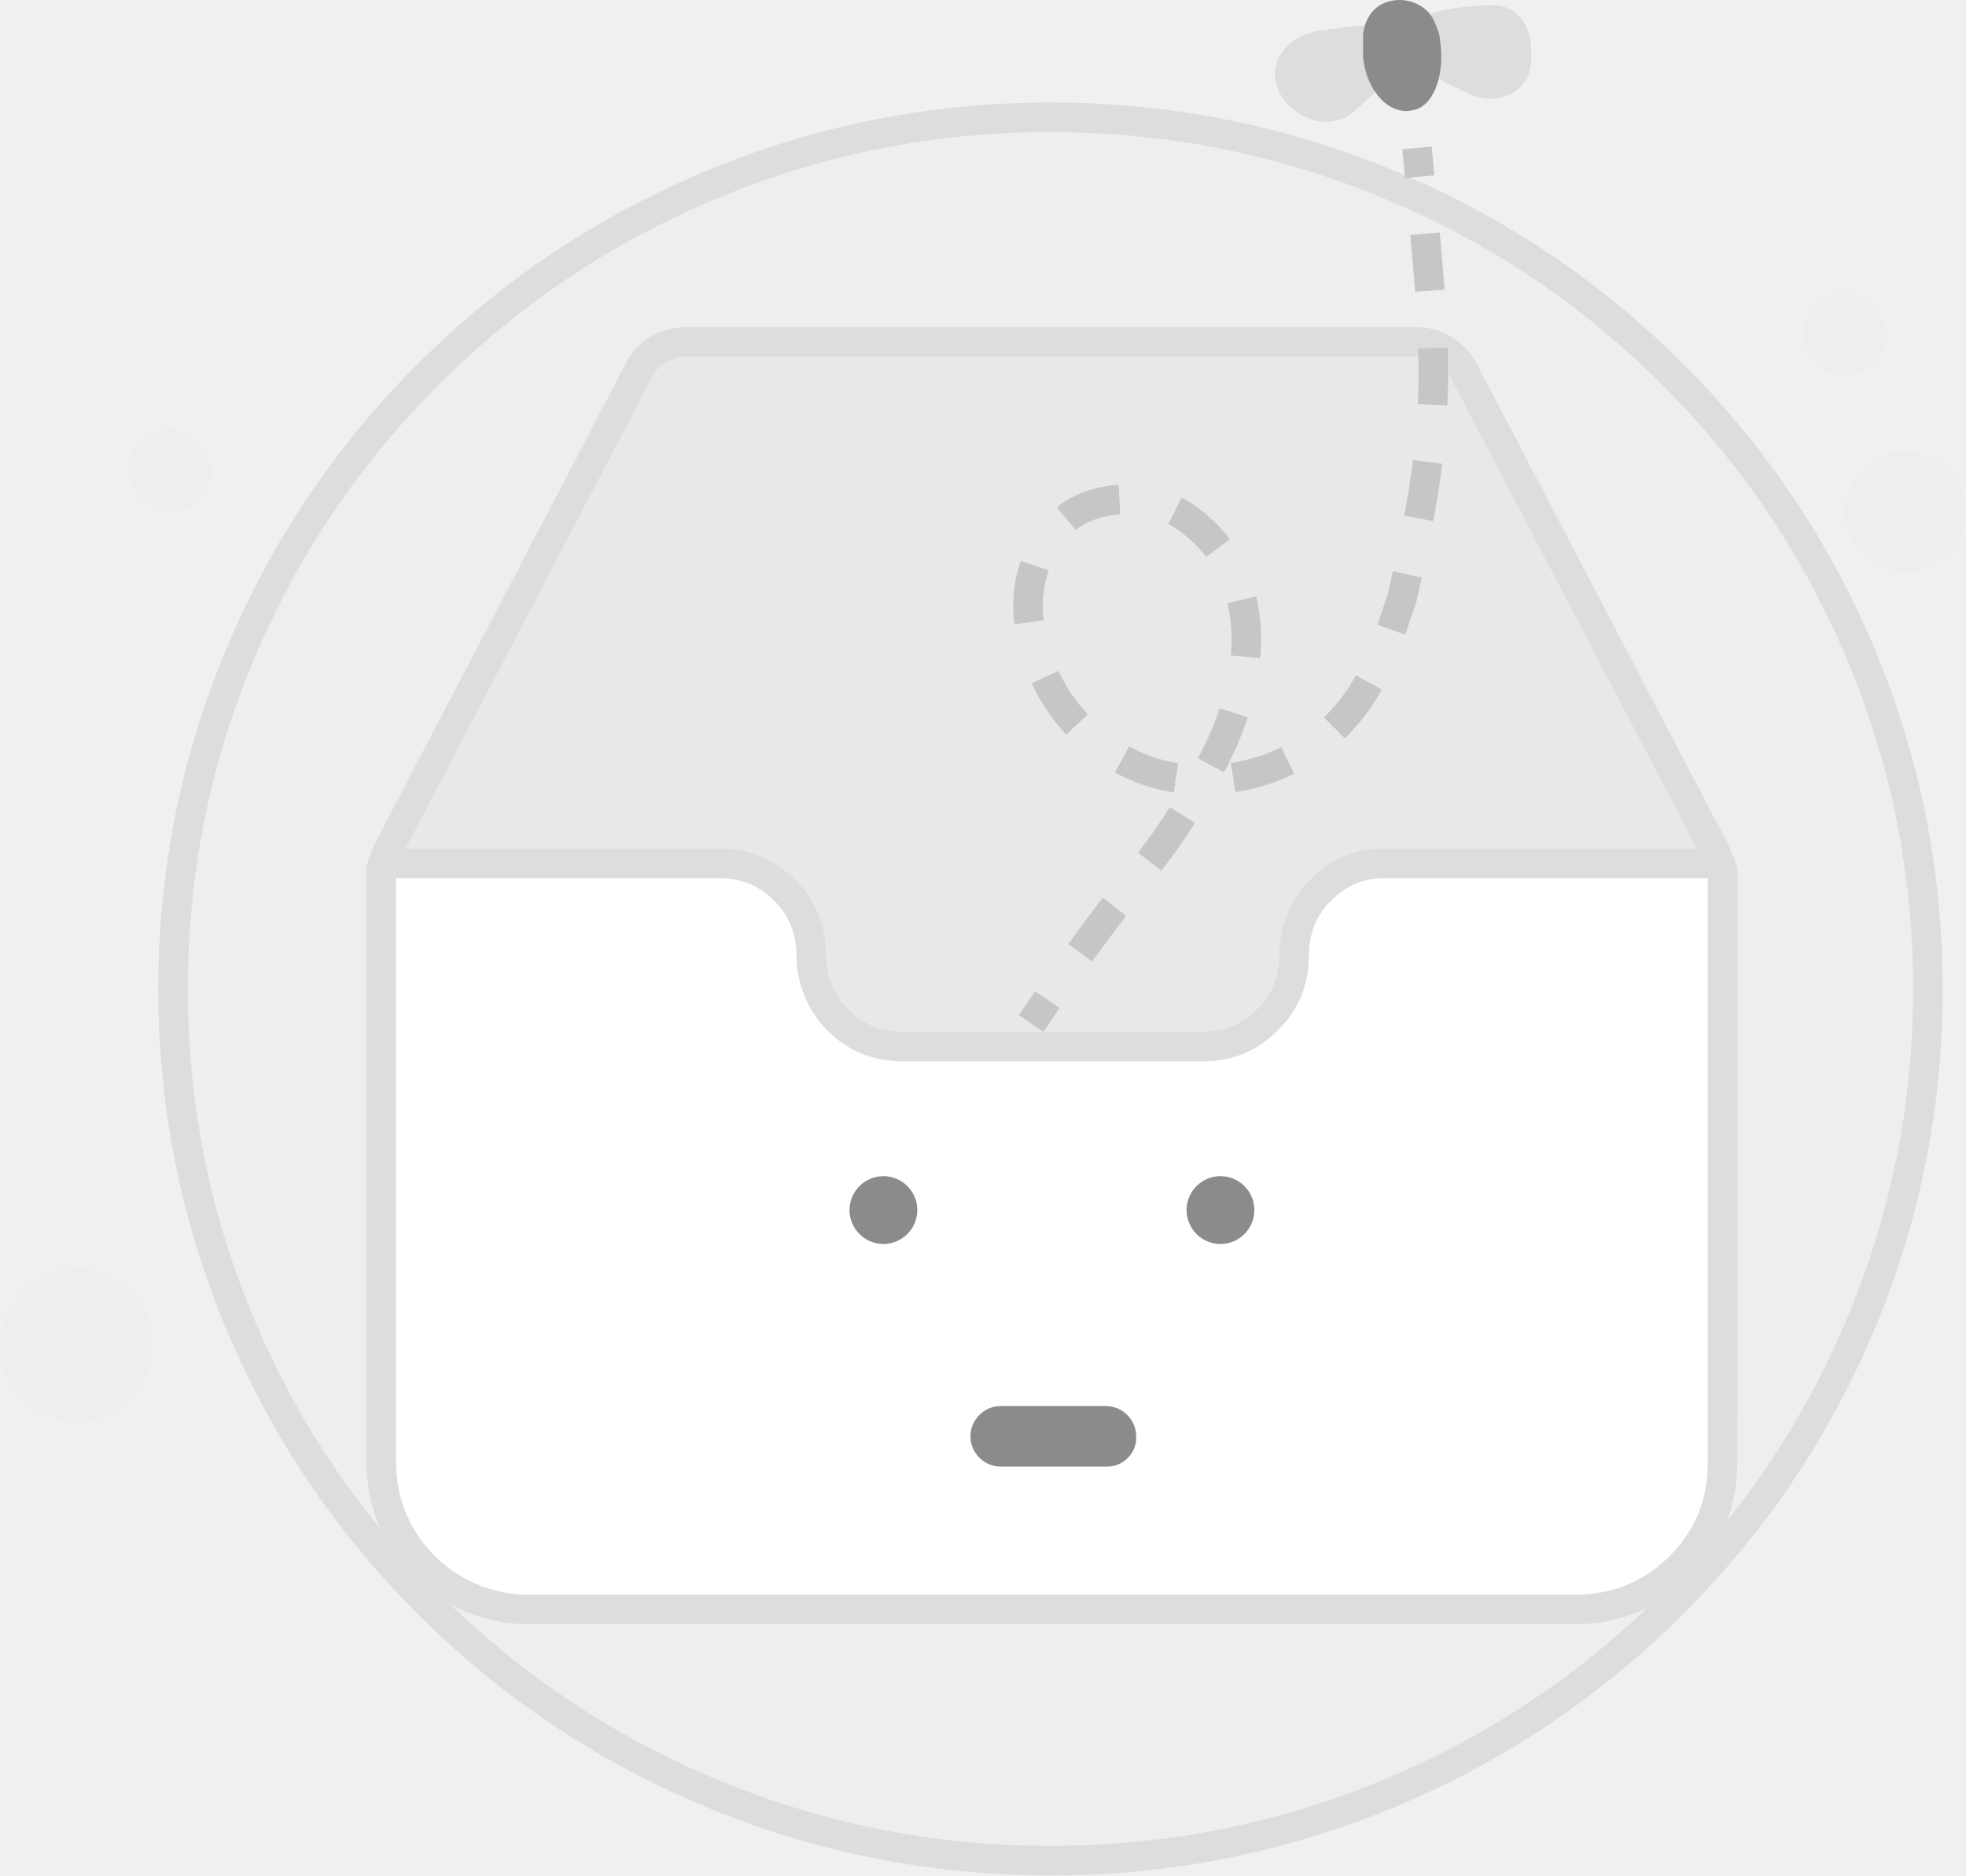
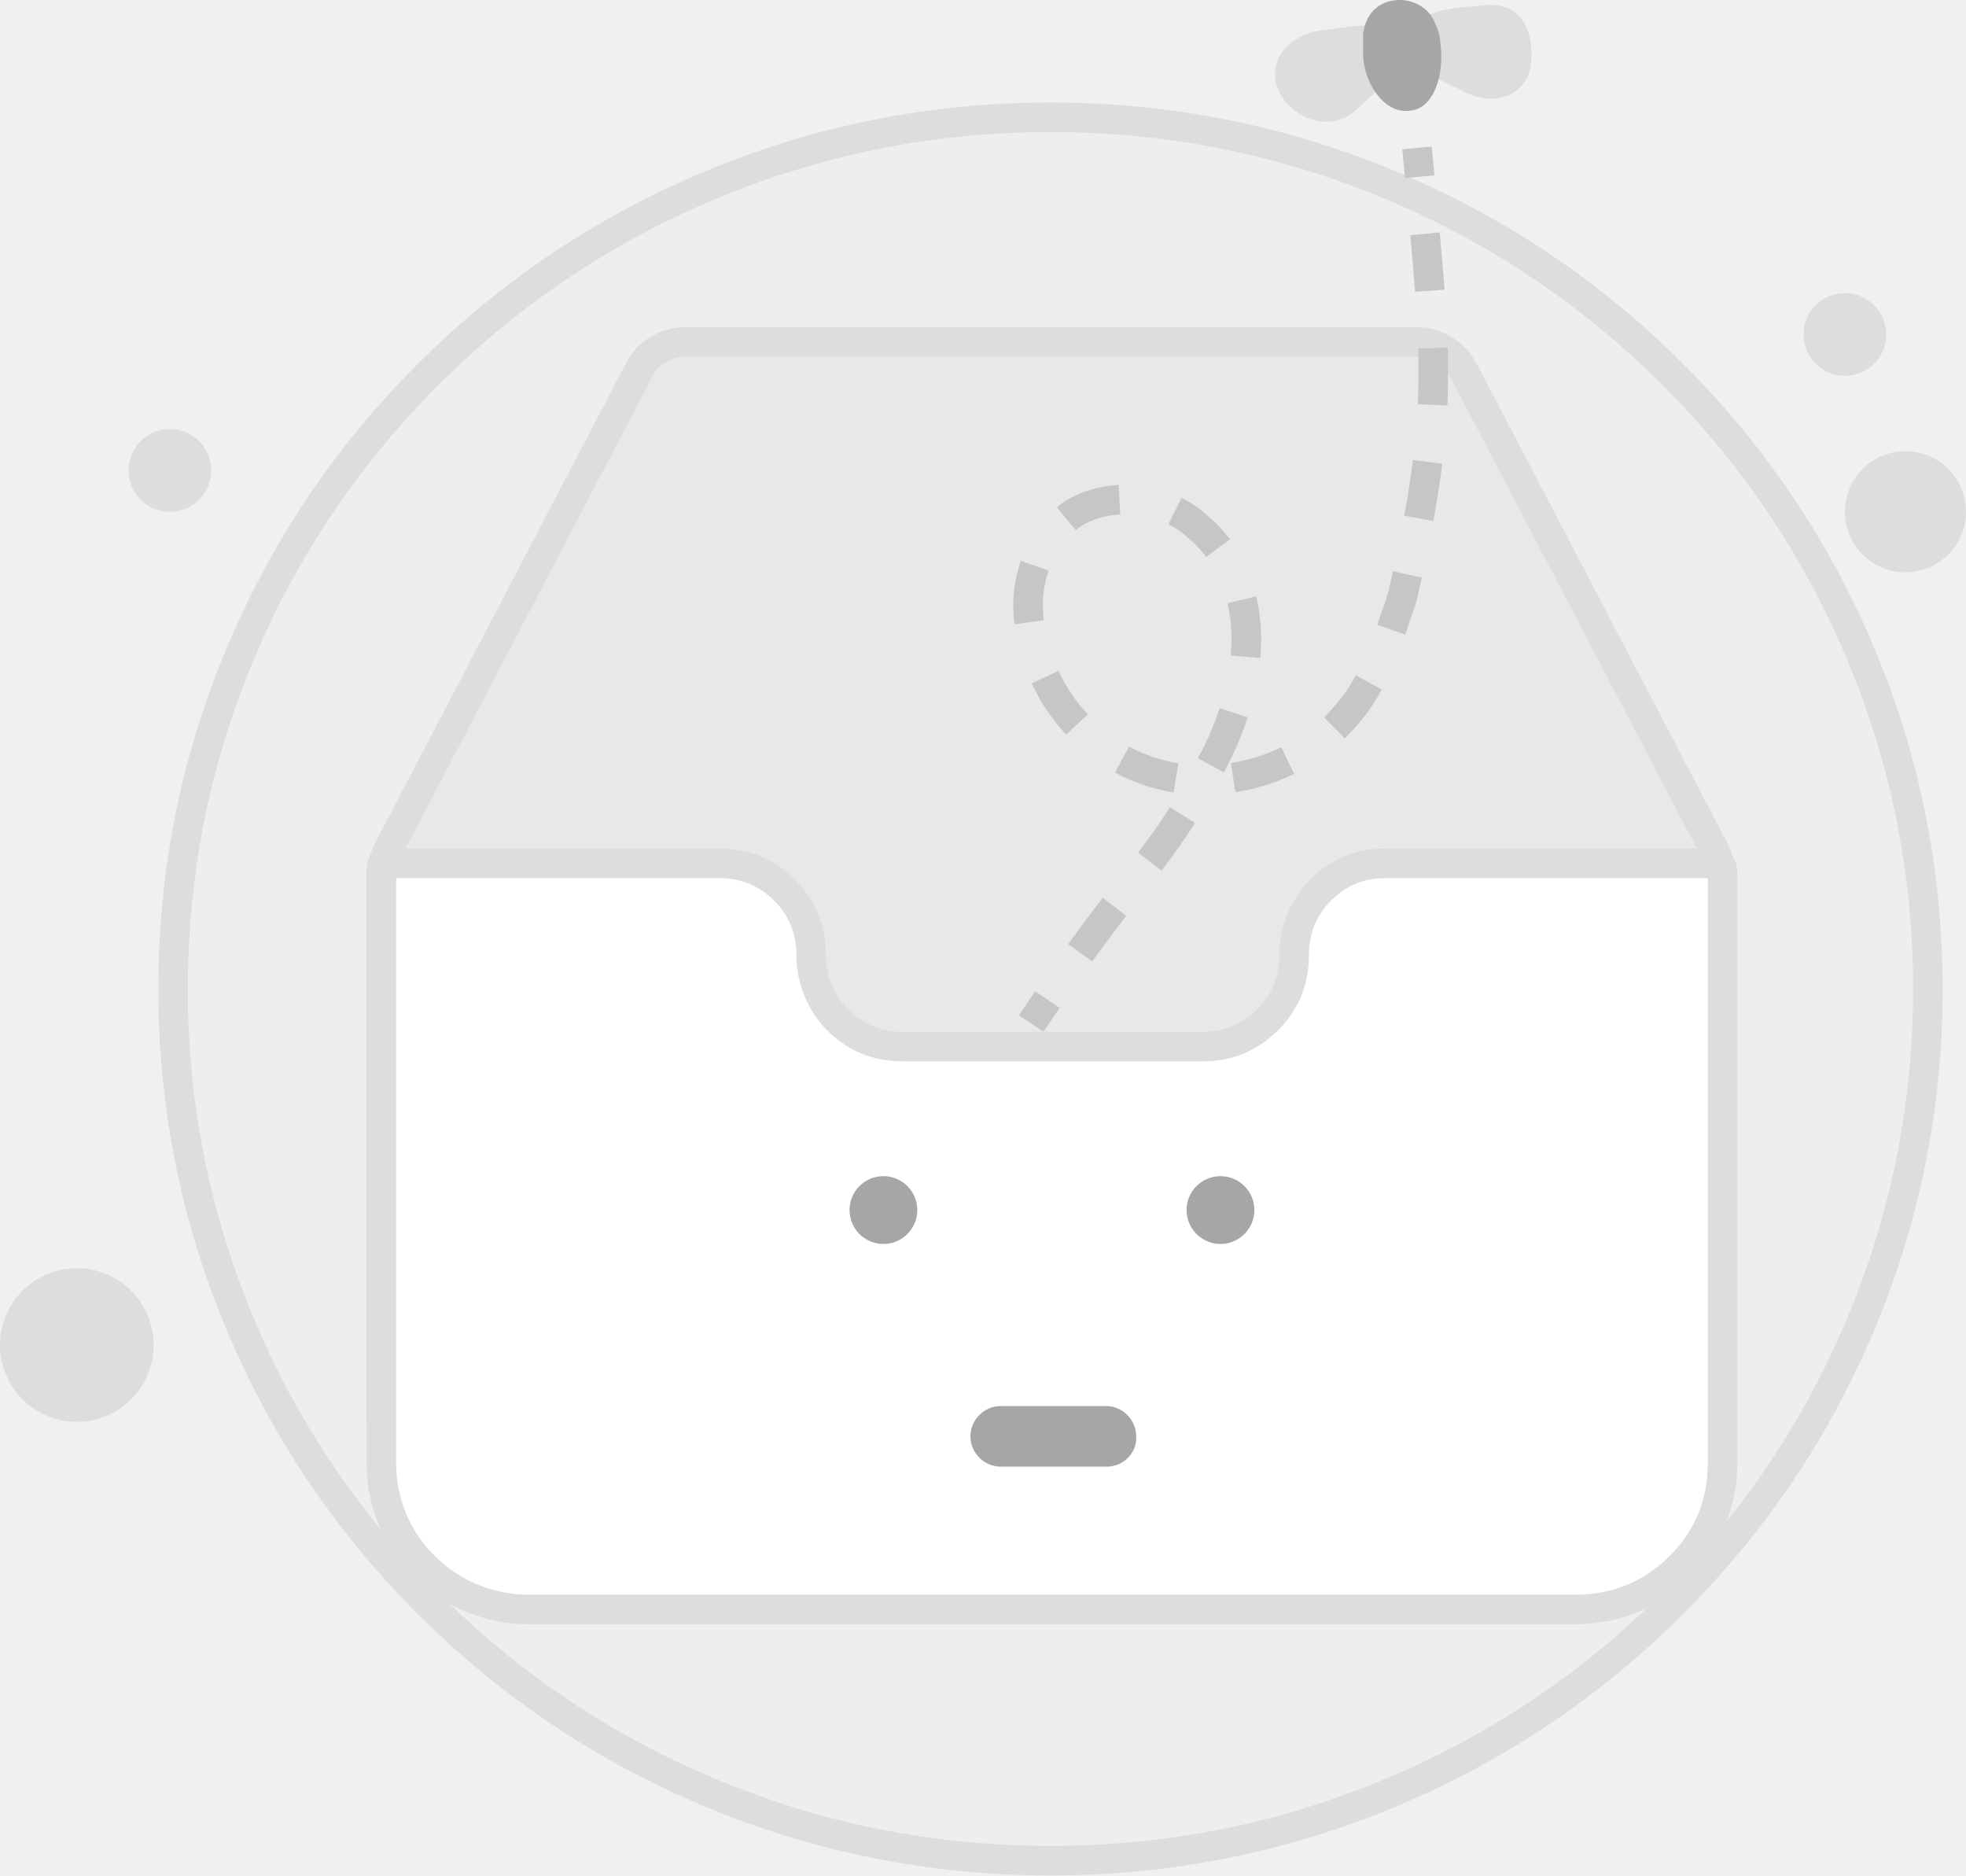
<svg xmlns="http://www.w3.org/2000/svg" fill="none" version="1.1" width="133.099" height="126.938" viewBox="0 0 133.099 126.938">
  <g>
    <g>
      <path d="M130.517,66.938Q130.517,68.387,130.445,69.833Q130.374,71.28,130.231,72.721Q130.088,74.163,129.874,75.595Q129.66,77.028,129.376,78.449Q129.091,79.869,128.737,81.274Q128.383,82.679,127.959,84.065Q127.536,85.451,127.045,86.815Q126.553,88.178,125.995,89.517Q125.437,90.855,124.814,92.164Q124.19,93.473,123.503,94.751Q122.816,96.028,122.066,97.27Q121.316,98.513,120.506,99.717Q119.696,100.921,118.828,102.085Q117.959,103.248,117.034,104.367Q116.109,105.487,115.129,106.56Q114.15,107.633,113.119,108.657Q112.088,109.681,111.008,110.654Q109.927,111.627,108.8,112.546Q107.673,113.464,106.502,114.327Q105.33,115.19,104.118,115.995Q102.905,116.799,101.655,117.544Q100.404,118.289,99.118,118.971Q97.832,119.654,96.514,120.273Q95.196,120.893,93.848,121.447Q92.501,122.001,91.128,122.489Q89.755,122.977,88.36,123.397Q86.965,123.818,85.55,124.17Q84.136,124.522,82.705,124.804Q81.275,125.087,79.833,125.299Q78.39,125.512,76.939,125.654Q75.488,125.796,74.032,125.867Q72.575,125.938,71.117,125.938Q69.659,125.938,68.202,125.867Q66.746,125.796,65.295,125.654Q63.844,125.512,62.401,125.299Q60.959,125.087,59.529,124.804Q58.099,124.522,56.684,124.17Q55.27,123.818,53.874,123.397Q52.479,122.977,51.106,122.489Q49.733,122.001,48.386,121.447Q47.038,120.893,45.72,120.273Q44.402,119.654,43.116,118.971Q41.83,118.289,40.579,117.544Q39.329,116.799,38.116,115.995Q36.904,115.19,35.733,114.327Q34.561,113.464,33.434,112.546Q32.307,111.627,31.226,110.654Q30.146,109.681,29.115,108.657Q28.084,107.633,27.105,106.56Q26.125,105.487,25.2,104.367Q24.275,103.248,23.407,102.085Q22.538,100.921,21.728,99.717Q20.918,98.513,20.168,97.27Q19.418,96.028,18.731,94.751Q18.043,93.473,17.42,92.164Q16.797,90.855,16.239,89.517Q15.681,88.178,15.189,86.815Q14.698,85.451,14.275,84.065Q13.851,82.679,13.497,81.274Q13.143,79.869,12.858,78.449Q12.574,77.028,12.36,75.595Q12.146,74.163,12.003,72.721Q11.86,71.28,11.789,69.833Q11.717,68.387,11.717,66.938Q11.717,65.49,11.789,64.043Q11.86,62.597,12.003,61.155Q12.146,59.714,12.36,58.281Q12.574,56.848,12.858,55.428Q13.143,54.007,13.497,52.602Q13.851,51.197,14.275,49.811Q14.698,48.425,15.189,47.062Q15.681,45.698,16.239,44.36Q16.797,43.022,17.42,41.712Q18.043,40.403,18.731,39.126Q19.418,37.848,20.168,36.606Q20.918,35.364,21.728,34.16Q22.538,32.955,23.407,31.792Q24.275,30.629,25.2,29.509Q26.125,28.389,27.105,27.316Q28.084,26.243,29.115,25.219Q30.146,24.195,31.226,23.222Q32.307,22.249,33.434,21.331Q34.561,20.412,35.733,19.549Q36.904,18.686,38.116,17.882Q39.329,17.077,40.579,16.332Q41.83,15.588,43.116,14.905Q44.402,14.222,45.72,13.603Q47.038,12.984,48.386,12.429Q49.733,11.875,51.106,11.387Q52.479,10.899,53.874,10.479Q55.27,10.058,56.684,9.706Q58.099,9.354,59.529,9.072Q60.959,8.789,62.401,8.577Q63.844,8.364,65.295,8.222Q66.746,8.08,68.202,8.009Q69.659,7.938,71.117,7.938Q72.575,7.938,74.032,8.009Q75.488,8.08,76.939,8.222Q78.39,8.364,79.833,8.577Q81.275,8.789,82.705,9.072Q84.136,9.354,85.55,9.706Q86.965,10.058,88.36,10.479Q89.755,10.899,91.128,11.387Q92.501,11.875,93.848,12.429Q95.196,12.984,96.514,13.603Q97.832,14.222,99.118,14.905Q100.404,15.588,101.655,16.332Q102.905,17.077,104.118,17.882Q105.33,18.686,106.502,19.549Q107.673,20.412,108.8,21.331Q109.927,22.249,111.008,23.222Q112.088,24.195,113.119,25.219Q114.15,26.243,115.129,27.316Q116.109,28.389,117.034,29.509Q117.959,30.629,118.828,31.792Q119.696,32.955,120.506,34.16Q121.316,35.364,122.066,36.606Q122.816,37.848,123.503,39.126Q124.19,40.403,124.814,41.712Q125.437,43.022,125.995,44.36Q126.553,45.698,127.045,47.062Q127.536,48.425,127.959,49.811Q128.383,51.197,128.737,52.602Q129.091,54.007,129.376,55.428Q129.66,56.848,129.874,58.281Q130.088,59.714,130.231,61.155Q130.374,62.597,130.445,64.043Q130.517,65.49,130.517,66.938Z" fill="#EEEEEE" fill-opacity="1" />
      <path d="M126.768,90.302Q131.517,79.151,131.517,66.938Q131.517,54.726,126.768,43.575Q122.182,32.806,113.822,24.504Q105.462,16.203,94.623,11.651Q83.402,6.938,71.117,6.938Q58.832,6.938,47.611,11.651Q36.772,16.203,28.412,24.504Q20.051,32.806,15.466,43.575Q10.717,54.726,10.717,66.938Q10.717,79.151,15.466,90.302Q20.051,101.07,28.412,109.373Q36.772,117.673,47.611,122.226Q58.832,126.938,71.117,126.938Q83.402,126.938,94.623,122.226Q105.463,117.673,113.822,109.373Q122.183,101.07,126.768,90.302ZM124.928,44.358Q129.517,55.134,129.517,66.938Q129.517,78.743,124.928,89.518Q120.496,99.927,112.412,107.953Q104.329,115.98,93.849,120.382Q82.999,124.938,71.117,124.938Q59.235,124.938,48.386,120.382Q37.905,115.98,29.822,107.953Q21.738,99.927,17.306,89.518Q12.717,78.743,12.717,66.938Q12.717,55.134,17.306,44.358Q21.738,33.95,29.822,25.923Q37.905,17.896,48.386,13.495Q59.235,8.938,71.117,8.938Q82.999,8.938,93.849,13.495Q104.329,17.896,112.412,25.923Q120.496,33.95,124.928,44.358Z" fill-rule="evenodd" fill="#DDDDDD" fill-opacity="1" />
    </g>
    <g>
      <path d="M116.617,59.238L116.617,95.338C116.617,102.838,110.517,108.938,102.917,108.938L39.517,108.938C32.017,108.938,25.917,102.938,25.817,95.438C25.817,95.338,25.817,95.338,25.817,95.238L25.817,59.238C25.817,59.138,25.817,59.138,25.817,59.038C25.817,58.838,25.817,58.638,25.917,58.438C26.017,58.138,26.117,57.938,26.217,57.638L43.217,25.138C43.817,23.838,45.117,23.138,46.517,23.138L95.817,23.138C97.217,23.138,98.417,23.838,99.117,25.138L116.117,57.638C116.217,57.838,116.317,58.138,116.417,58.438C116.617,58.638,116.617,58.938,116.617,59.238Z" fill="#E8E8E8" fill-opacity="1" />
      <path d="M116.466,101.018Q117.617,98.306,117.617,95.338L117.617,59.238Q117.617,58.442,117.313,57.968Q117.126,57.421,117.003,57.175L99.997,24.664Q99.346,23.455,98.244,22.793Q97.152,22.138,95.817,22.138L46.517,22.138Q45.168,22.138,44.061,22.788Q42.892,23.474,42.32,24.695L25.294,57.246L25.268,57.322Q25.228,57.444,25.139,57.667Q25.044,57.904,24.987,58.068Q24.817,58.46,24.817,59.038L24.817,95.338L24.817,95.452Q24.857,98.416,26.028,101.11Q27.16,103.714,29.19,105.713Q31.22,107.712,33.841,108.806Q36.552,109.938,39.517,109.938L102.917,109.938Q105.917,109.938,108.651,108.79Q111.29,107.682,113.322,105.66Q115.352,103.64,116.466,101.018ZM115.617,59.238L115.617,95.338Q115.617,97.899,114.625,100.236Q113.664,102.498,111.912,104.242Q110.156,105.989,107.877,106.946Q105.514,107.938,102.917,107.938L39.517,107.938Q36.953,107.938,34.612,106.961Q32.348,106.016,30.594,104.288Q28.839,102.561,27.862,100.313Q26.851,97.987,26.817,95.425L26.817,95.338L26.817,59.038Q26.817,58.906,26.821,58.866L26.843,58.822L26.866,58.754Q26.906,58.632,26.995,58.41Q27.083,58.192,27.138,58.035L44.115,25.58L44.125,25.557Q44.434,24.889,45.073,24.513Q45.712,24.138,46.517,24.138L95.817,24.138Q97.443,24.138,98.236,25.612L115.231,58.102Q115.291,58.222,115.468,58.754L115.543,58.978L115.614,59.05Q115.617,59.117,115.617,59.238Z" fill-rule="evenodd" fill="#DDDDDD" fill-opacity="1" />
    </g>
    <g>
      <path d="M97.11,11.868L96.929,9.916L94.937,10.101L95.118,12.053L97.11,11.868ZM97.797,19.604Q97.682,18.063,97.469,15.731L95.478,15.913Q95.689,18.228,95.802,19.752L97.797,19.604ZM97.985,27.448Q98.07,25.582,98.01,23.527L96.011,23.586Q96.068,25.565,95.987,27.357L97.985,27.448ZM97.036,35.265Q97.418,33.189,97.644,31.386L95.659,31.137Q95.44,32.883,95.069,34.903L97.036,35.265ZM71.979,34.005Q71.756,34.164,71.546,34.341L72.829,35.875Q72.971,35.756,73.119,35.649Q74.318,34.904,75.842,34.817L75.728,32.82Q73.674,32.937,72.029,33.972L72.003,33.988L71.979,34.005ZM81.733,34.887Q80.966,34.178,79.995,33.691L79.099,35.479Q79.826,35.843,80.39,36.369L80.411,36.389L80.434,36.408Q81.122,36.979,81.66,37.7L83.263,36.502Q82.591,35.603,81.733,34.887ZM69.107,37.965Q68.385,40.064,68.682,42.253L70.664,41.984Q70.431,40.265,70.998,38.615L69.107,37.965ZM95.901,40.687L96.257,39.098L94.306,38.66L93.971,40.149Q93.915,40.318,93.815,40.618Q93.444,41.733,93.248,42.289L95.135,42.953Q95.336,42.381,95.713,41.25Q95.827,40.907,95.884,40.736L95.901,40.687ZM85.365,43.874Q85.448,42.06,85.043,40.367L83.098,40.833Q83.437,42.251,83.367,43.783Q83.354,44.072,83.328,44.364L85.32,44.541Q85.35,44.206,85.365,43.874ZM69.844,46.255Q70.735,48.166,72.18,49.717L73.643,48.353Q72.414,47.034,71.657,45.41L69.844,46.255ZM91.701,49.274Q92.721,48.189,93.548,46.667L91.791,45.712Q91.08,47.019,90.228,47.922L90.209,47.942L90.19,47.964Q89.931,48.272,89.64,48.561L91.049,49.98Q91.393,49.638,91.701,49.274ZM82.86,52.274Q83.859,50.425,84.474,48.552L82.574,47.928Q82.015,49.631,81.1,51.322L82.86,52.274ZM78.353,53.407Q78.895,53.546,79.461,53.635L79.771,51.659Q79.3,51.585,78.849,51.47Q77.597,51.159,76.439,50.529L75.484,52.286Q76.867,53.038,78.353,53.407ZM83.639,53.617Q85.729,53.288,87.611,52.383L86.743,50.581Q85.127,51.358,83.328,51.642L83.639,53.617ZM78.631,58.929Q79.945,57.218,80.898,55.698L79.203,54.636Q78.301,56.075,77.045,57.71L78.631,58.929ZM73.938,65.074Q75.062,63.517,76.243,61.986L74.659,60.765Q73.458,62.321,72.317,63.904L73.938,65.074ZM70.644,69.837L71.736,68.217L70.078,67.1L68.986,68.719L70.644,69.837Z" fill-rule="evenodd" fill="#C6C6C6" fill-opacity="1" />
    </g>
    <g>
      <path d="M103.587,4.698C103.065,6.598,100.978,7.298,98.891,6.078C96.63,5.048,95.065,4.178,95.412,2.448C95.934,0.718,98.021,0.548,100.456,0.368C103.413,0.028,103.935,2.798,103.587,4.698Z" fill="#DDDDDD" fill-opacity="1" />
    </g>
    <g>
      <path d="M86.716,6.428C87.586,7.988,90.021,9.028,91.76,7.468C93.673,5.738,95.239,4.528,94.369,2.798C93.499,1.238,92.108,1.758,89.151,2.098C86.716,2.618,85.672,4.698,86.716,6.428Z" fill="#DDDDDD" fill-opacity="1" />
    </g>
    <g>
-       <path d="M94.369,0.028C95.586,-0.152,96.804,0.548,97.152,1.578C97.326,1.928,97.499,2.448,97.499,2.798C97.847,5.218,96.978,7.298,95.586,7.468C94.021,7.818,92.456,6.078,92.282,3.828C92.282,3.138,92.282,2.798,92.282,2.278C92.456,1.068,93.151,0.198,94.369,0.028C94.543,0.028,94.369,0.028,94.369,0.028Z" fill="#8B8B8B" fill-opacity="1" />
+       <path d="M94.369,0.028C95.586,-0.152,96.804,0.548,97.152,1.578C97.326,1.928,97.499,2.448,97.499,2.798C97.847,5.218,96.978,7.298,95.586,7.468C94.021,7.818,92.456,6.078,92.282,3.828C92.282,3.138,92.282,2.798,92.282,2.278C92.456,1.068,93.151,0.198,94.369,0.028C94.543,0.028,94.369,0.028,94.369,0.028Z" fill="#A6A6A6" fill-opacity="1" />
    </g>
    <g>
      <path d="M116.617,59.238L116.617,99.038C116.617,104.538,112.217,108.938,106.617,108.938L35.817,108.938C30.317,108.938,25.817,104.538,25.817,99.038L25.817,59.038C25.817,58.838,25.817,58.638,25.917,58.438L48.717,58.438C52.117,58.438,54.917,61.138,54.917,64.638C54.917,66.338,55.617,67.938,56.717,69.038C57.917,70.238,59.317,70.838,61.117,70.838L81.417,70.838C84.817,70.838,87.617,68.138,87.617,64.638C87.617,62.938,88.317,61.338,89.417,60.238C90.617,59.038,92.017,58.438,93.717,58.438L116.417,58.438C116.617,58.638,116.617,58.938,116.617,59.238Z" fill="#FFFFFF" fill-opacity="1" />
      <path d="M116.763,103.294Q117.617,101.269,117.617,99.038L117.617,59.238Q117.617,58.224,117.124,57.731L116.831,57.438L93.717,57.438Q90.803,57.438,88.71,59.531Q87.731,60.51,87.181,61.829Q86.617,63.183,86.617,64.638Q86.617,66.829,85.089,68.34Q83.573,69.838,81.417,69.838L61.117,69.838Q58.931,69.838,57.424,68.331Q55.917,66.824,55.917,64.638Q55.917,61.613,53.795,59.515Q51.695,57.438,48.717,57.438L25.299,57.438L25.023,57.991Q24.817,58.402,24.817,59.038L24.817,99.038Q24.817,101.268,25.687,103.299Q26.525,105.256,28.052,106.763Q29.575,108.265,31.549,109.088Q33.589,109.938,35.817,109.938L106.617,109.938Q108.879,109.938,110.926,109.088Q112.905,108.266,114.422,106.76Q115.936,105.256,116.763,103.294ZM115.617,59.438L115.617,99.038Q115.617,102.755,113.012,105.341Q110.397,107.938,106.617,107.938L35.817,107.938Q33.989,107.938,32.319,107.242Q30.703,106.568,29.457,105.339Q28.209,104.108,27.525,102.512Q26.817,100.858,26.817,99.038L26.817,59.438L48.717,59.438Q50.873,59.438,52.389,60.937Q53.917,62.448,53.917,64.638Q53.917,66.093,54.481,67.448Q55.031,68.766,56.01,69.745Q58.103,71.838,61.117,71.838L81.417,71.838Q84.395,71.838,86.495,69.762Q88.617,67.663,88.617,64.638Q88.617,62.452,90.124,60.945Q91.631,59.438,93.717,59.438L115.617,59.438Z" fill-rule="evenodd" fill="#DDDDDD" fill-opacity="1" />
    </g>
    <g>
-       <path d="M59.808,84.198C61.075,84.198,62.102,83.168,62.102,81.898C62.102,80.638,61.075,79.608,59.808,79.608C58.541,79.608,57.513,80.638,57.513,81.898C57.513,83.168,58.541,84.198,59.808,84.198Z" fill="#8B8B8B" fill-opacity="1" />
+       <path d="M59.808,84.198C61.075,84.198,62.102,83.168,62.102,81.898C62.102,80.638,61.075,79.608,59.808,79.608C58.541,79.608,57.513,80.638,57.513,81.898C57.513,83.168,58.541,84.198,59.808,84.198Z" fill="#A6A6A6" fill-opacity="1" />
    </g>
    <g>
-       <path d="M82.627,84.198C83.894,84.198,84.921,83.168,84.921,81.898C84.921,80.638,83.894,79.608,82.627,79.608C81.359,79.608,80.332,80.638,80.332,81.898C80.332,83.168,81.359,84.198,82.627,84.198Z" fill="#8B8B8B" fill-opacity="1" />
+       <path d="M82.627,84.198C83.894,84.198,84.921,83.168,84.921,81.898C84.921,80.638,83.894,79.608,82.627,79.608C81.359,79.608,80.332,80.638,80.332,81.898C80.332,83.168,81.359,84.198,82.627,84.198Z" fill="#A6A6A6" fill-opacity="1" />
    </g>
    <g>
-       <path d="M74.938,99.268L67.745,99.268C66.629,99.268,65.698,98.338,65.698,97.218C65.698,96.098,66.629,95.168,67.745,95.168L74.876,95.168C75.992,95.168,76.922,96.098,76.922,97.218C76.984,98.338,76.054,99.268,74.938,99.268Z" fill="#8B8B8B" fill-opacity="1" />
+       <path d="M74.938,99.268L67.745,99.268C66.629,99.268,65.698,98.338,65.698,97.218C65.698,96.098,66.629,95.168,67.745,95.168L74.876,95.168C75.992,95.168,76.922,96.098,76.922,97.218C76.984,98.338,76.054,99.268,74.938,99.268Z" fill="#A6A6A6" fill-opacity="1" />
    </g>
    <g>
-       <path d="M128.999,38.738C131.264,38.738,133.099,36.898,133.099,34.638C133.099,32.378,131.264,30.538,128.999,30.538C126.735,30.538,124.899,32.378,124.899,34.638C124.899,36.898,126.735,38.738,128.999,38.738Z" fill="#EEEEEE" fill-opacity="1" />
+       <path d="M128.999,38.738C131.264,38.738,133.099,36.898,133.099,34.638C133.099,32.378,131.264,30.538,128.999,30.538C126.735,30.538,124.899,32.378,124.899,34.638C124.899,36.898,126.735,38.738,128.999,38.738Z" fill="#DDDDDD" fill-opacity="1" />
    </g>
    <g>
-       <path d="M124.899,25.438C126.446,25.438,127.699,24.188,127.699,22.638C127.699,21.088,126.446,19.838,124.899,19.838C123.353,19.838,122.099,21.088,122.099,22.638C122.099,24.188,123.353,25.438,124.899,25.438Z" fill="#EEEEEE" fill-opacity="1" />
+       <path d="M124.899,25.438C126.446,25.438,127.699,24.188,127.699,22.638C127.699,21.088,126.446,19.838,124.899,19.838C123.353,19.838,122.099,21.088,122.099,22.638C122.099,24.188,123.353,25.438,124.899,25.438Z" fill="#DDDDDD" fill-opacity="1" />
    </g>
    <g>
-       <path d="M11.5,34.638C13.046,34.638,14.3,33.388,14.3,31.838C14.3,30.288,13.046,29.038,11.5,29.038C9.953,29.038,8.7,30.288,8.7,31.838C8.7,33.388,9.953,34.638,11.5,34.638Z" fill="#EEEEEE" fill-opacity="1" />
+       <path d="M11.5,34.638C13.046,34.638,14.3,33.388,14.3,31.838C14.3,30.288,13.046,29.038,11.5,29.038C9.953,29.038,8.7,30.288,8.7,31.838C8.7,33.388,9.953,34.638,11.5,34.638Z" fill="#DDDDDD" fill-opacity="1" />
    </g>
    <g>
-       <path d="M10.4,91.038Q10.4,91.166,10.394,91.293Q10.387,91.421,10.375,91.548Q10.362,91.675,10.344,91.801Q10.325,91.928,10.3,92.053Q10.275,92.178,10.244,92.302Q10.213,92.426,10.176,92.548Q10.139,92.67,10.096,92.79Q10.053,92.91,10.004,93.028Q9.955,93.146,9.901,93.262Q9.846,93.377,9.786,93.489Q9.726,93.602,9.66,93.712Q9.595,93.821,9.524,93.927Q9.453,94.033,9.377,94.136Q9.301,94.238,9.22,94.337Q9.139,94.436,9.053,94.53Q8.967,94.625,8.877,94.715Q8.787,94.805,8.692,94.891Q8.598,94.977,8.499,95.058Q8.4,95.139,8.298,95.215Q8.195,95.291,8.089,95.362Q7.983,95.433,7.873,95.498Q7.764,95.564,7.651,95.624Q7.539,95.684,7.423,95.739Q7.308,95.794,7.19,95.842Q7.072,95.891,6.952,95.934Q6.832,95.977,6.709,96.014Q6.587,96.051,6.463,96.082Q6.34,96.113,6.214,96.138Q6.089,96.163,5.963,96.182Q5.837,96.201,5.71,96.213Q5.583,96.226,5.455,96.232Q5.328,96.238,5.2,96.238Q5.072,96.238,4.945,96.232Q4.817,96.226,4.69,96.213Q4.563,96.201,4.437,96.182Q4.311,96.163,4.186,96.138Q4.06,96.113,3.937,96.082Q3.813,96.051,3.691,96.014Q3.568,95.977,3.448,95.934Q3.328,95.891,3.21,95.842Q3.092,95.794,2.977,95.739Q2.861,95.684,2.749,95.624Q2.636,95.564,2.527,95.498Q2.417,95.433,2.311,95.362Q2.205,95.291,2.102,95.215Q2,95.139,1.901,95.058Q1.802,94.977,1.708,94.891Q1.613,94.805,1.523,94.715Q1.433,94.625,1.347,94.53Q1.261,94.436,1.18,94.337Q1.099,94.238,1.023,94.136Q0.947,94.033,0.876,93.927Q0.805,93.821,0.74,93.712Q0.674,93.602,0.614,93.489Q0.554,93.377,0.499,93.262Q0.445,93.146,0.396,93.028Q0.347,92.91,0.304,92.79Q0.261,92.67,0.224,92.548Q0.187,92.426,0.156,92.302Q0.125,92.178,0.1,92.053Q0.075,91.928,0.056,91.801Q0.038,91.675,0.025,91.548Q0.013,91.421,0.006,91.293Q0,91.166,0,91.038Q0,90.911,0.006,90.783Q0.013,90.656,0.025,90.529Q0.038,90.402,0.056,90.275Q0.075,90.149,0.1,90.024Q0.125,89.899,0.156,89.775Q0.187,89.651,0.224,89.529Q0.261,89.407,0.304,89.286Q0.347,89.166,0.396,89.048Q0.445,88.93,0.499,88.815Q0.554,88.7,0.614,88.587Q0.674,88.474,0.74,88.365Q0.805,88.255,0.876,88.149Q0.947,88.043,1.023,87.941Q1.099,87.838,1.18,87.739Q1.261,87.641,1.347,87.546Q1.433,87.452,1.523,87.361Q1.613,87.271,1.708,87.185Q1.802,87.1,1.901,87.019Q2,86.938,2.102,86.862Q2.205,86.786,2.311,86.715Q2.417,86.644,2.527,86.578Q2.636,86.512,2.749,86.452Q2.861,86.392,2.977,86.337Q3.092,86.283,3.21,86.234Q3.328,86.185,3.448,86.142Q3.568,86.099,3.691,86.062Q3.813,86.025,3.937,85.994Q4.06,85.963,4.186,85.938Q4.311,85.913,4.437,85.895Q4.563,85.876,4.69,85.863Q4.817,85.851,4.945,85.844Q5.072,85.838,5.2,85.838Q5.328,85.838,5.455,85.844Q5.583,85.851,5.71,85.863Q5.837,85.876,5.963,85.895Q6.089,85.913,6.214,85.938Q6.34,85.963,6.463,85.994Q6.587,86.025,6.709,86.062Q6.832,86.099,6.952,86.142Q7.072,86.185,7.19,86.234Q7.308,86.283,7.423,86.337Q7.539,86.392,7.651,86.452Q7.764,86.512,7.873,86.578Q7.983,86.644,8.089,86.715Q8.195,86.786,8.298,86.862Q8.4,86.938,8.499,87.019Q8.598,87.1,8.692,87.185Q8.787,87.271,8.877,87.361Q8.967,87.452,9.053,87.546Q9.139,87.641,9.22,87.739Q9.301,87.838,9.377,87.941Q9.453,88.043,9.524,88.149Q9.595,88.255,9.66,88.365Q9.726,88.474,9.786,88.587Q9.846,88.7,9.901,88.815Q9.955,88.93,10.004,89.048Q10.053,89.166,10.096,89.286Q10.139,89.407,10.176,89.529Q10.213,89.651,10.244,89.775Q10.275,89.899,10.3,90.024Q10.325,90.149,10.344,90.275Q10.362,90.402,10.375,90.529Q10.387,90.656,10.394,90.783Q10.4,90.911,10.4,91.038Z" fill="#EEEEEE" fill-opacity="1" />
+       <path d="M10.4,91.038Q10.4,91.166,10.394,91.293Q10.387,91.421,10.375,91.548Q10.362,91.675,10.344,91.801Q10.325,91.928,10.3,92.053Q10.275,92.178,10.244,92.302Q10.213,92.426,10.176,92.548Q10.139,92.67,10.096,92.79Q10.053,92.91,10.004,93.028Q9.955,93.146,9.901,93.262Q9.846,93.377,9.786,93.489Q9.726,93.602,9.66,93.712Q9.595,93.821,9.524,93.927Q9.453,94.033,9.377,94.136Q9.301,94.238,9.22,94.337Q9.139,94.436,9.053,94.53Q8.967,94.625,8.877,94.715Q8.787,94.805,8.692,94.891Q8.598,94.977,8.499,95.058Q8.4,95.139,8.298,95.215Q8.195,95.291,8.089,95.362Q7.983,95.433,7.873,95.498Q7.764,95.564,7.651,95.624Q7.539,95.684,7.423,95.739Q7.308,95.794,7.19,95.842Q7.072,95.891,6.952,95.934Q6.832,95.977,6.709,96.014Q6.587,96.051,6.463,96.082Q6.34,96.113,6.214,96.138Q6.089,96.163,5.963,96.182Q5.837,96.201,5.71,96.213Q5.583,96.226,5.455,96.232Q5.328,96.238,5.2,96.238Q5.072,96.238,4.945,96.232Q4.817,96.226,4.69,96.213Q4.563,96.201,4.437,96.182Q4.311,96.163,4.186,96.138Q4.06,96.113,3.937,96.082Q3.813,96.051,3.691,96.014Q3.568,95.977,3.448,95.934Q3.328,95.891,3.21,95.842Q3.092,95.794,2.977,95.739Q2.861,95.684,2.749,95.624Q2.636,95.564,2.527,95.498Q2.417,95.433,2.311,95.362Q2.205,95.291,2.102,95.215Q2,95.139,1.901,95.058Q1.802,94.977,1.708,94.891Q1.613,94.805,1.523,94.715Q1.433,94.625,1.347,94.53Q1.261,94.436,1.18,94.337Q1.099,94.238,1.023,94.136Q0.947,94.033,0.876,93.927Q0.805,93.821,0.74,93.712Q0.674,93.602,0.614,93.489Q0.554,93.377,0.499,93.262Q0.445,93.146,0.396,93.028Q0.347,92.91,0.304,92.79Q0.261,92.67,0.224,92.548Q0.187,92.426,0.156,92.302Q0.125,92.178,0.1,92.053Q0.075,91.928,0.056,91.801Q0.038,91.675,0.025,91.548Q0.013,91.421,0.006,91.293Q0,91.166,0,91.038Q0,90.911,0.006,90.783Q0.013,90.656,0.025,90.529Q0.038,90.402,0.056,90.275Q0.075,90.149,0.1,90.024Q0.125,89.899,0.156,89.775Q0.187,89.651,0.224,89.529Q0.261,89.407,0.304,89.286Q0.347,89.166,0.396,89.048Q0.445,88.93,0.499,88.815Q0.554,88.7,0.614,88.587Q0.674,88.474,0.74,88.365Q0.805,88.255,0.876,88.149Q0.947,88.043,1.023,87.941Q1.099,87.838,1.18,87.739Q1.261,87.641,1.347,87.546Q1.433,87.452,1.523,87.361Q1.613,87.271,1.708,87.185Q1.802,87.1,1.901,87.019Q2,86.938,2.102,86.862Q2.205,86.786,2.311,86.715Q2.417,86.644,2.527,86.578Q2.636,86.512,2.749,86.452Q2.861,86.392,2.977,86.337Q3.092,86.283,3.21,86.234Q3.328,86.185,3.448,86.142Q3.568,86.099,3.691,86.062Q3.813,86.025,3.937,85.994Q4.06,85.963,4.186,85.938Q4.311,85.913,4.437,85.895Q4.563,85.876,4.69,85.863Q4.817,85.851,4.945,85.844Q5.072,85.838,5.2,85.838Q5.328,85.838,5.455,85.844Q5.583,85.851,5.71,85.863Q5.837,85.876,5.963,85.895Q6.089,85.913,6.214,85.938Q6.34,85.963,6.463,85.994Q6.587,86.025,6.709,86.062Q6.832,86.099,6.952,86.142Q7.072,86.185,7.19,86.234Q7.308,86.283,7.423,86.337Q7.539,86.392,7.651,86.452Q7.764,86.512,7.873,86.578Q7.983,86.644,8.089,86.715Q8.195,86.786,8.298,86.862Q8.4,86.938,8.499,87.019Q8.598,87.1,8.692,87.185Q8.787,87.271,8.877,87.361Q8.967,87.452,9.053,87.546Q9.139,87.641,9.22,87.739Q9.301,87.838,9.377,87.941Q9.453,88.043,9.524,88.149Q9.595,88.255,9.66,88.365Q9.726,88.474,9.786,88.587Q9.846,88.7,9.901,88.815Q9.955,88.93,10.004,89.048Q10.053,89.166,10.096,89.286Q10.139,89.407,10.176,89.529Q10.213,89.651,10.244,89.775Q10.275,89.899,10.3,90.024Q10.325,90.149,10.344,90.275Q10.362,90.402,10.375,90.529Q10.387,90.656,10.394,90.783Q10.4,90.911,10.4,91.038Z" fill="#DDDDDD" fill-opacity="1" />
    </g>
  </g>
</svg>
